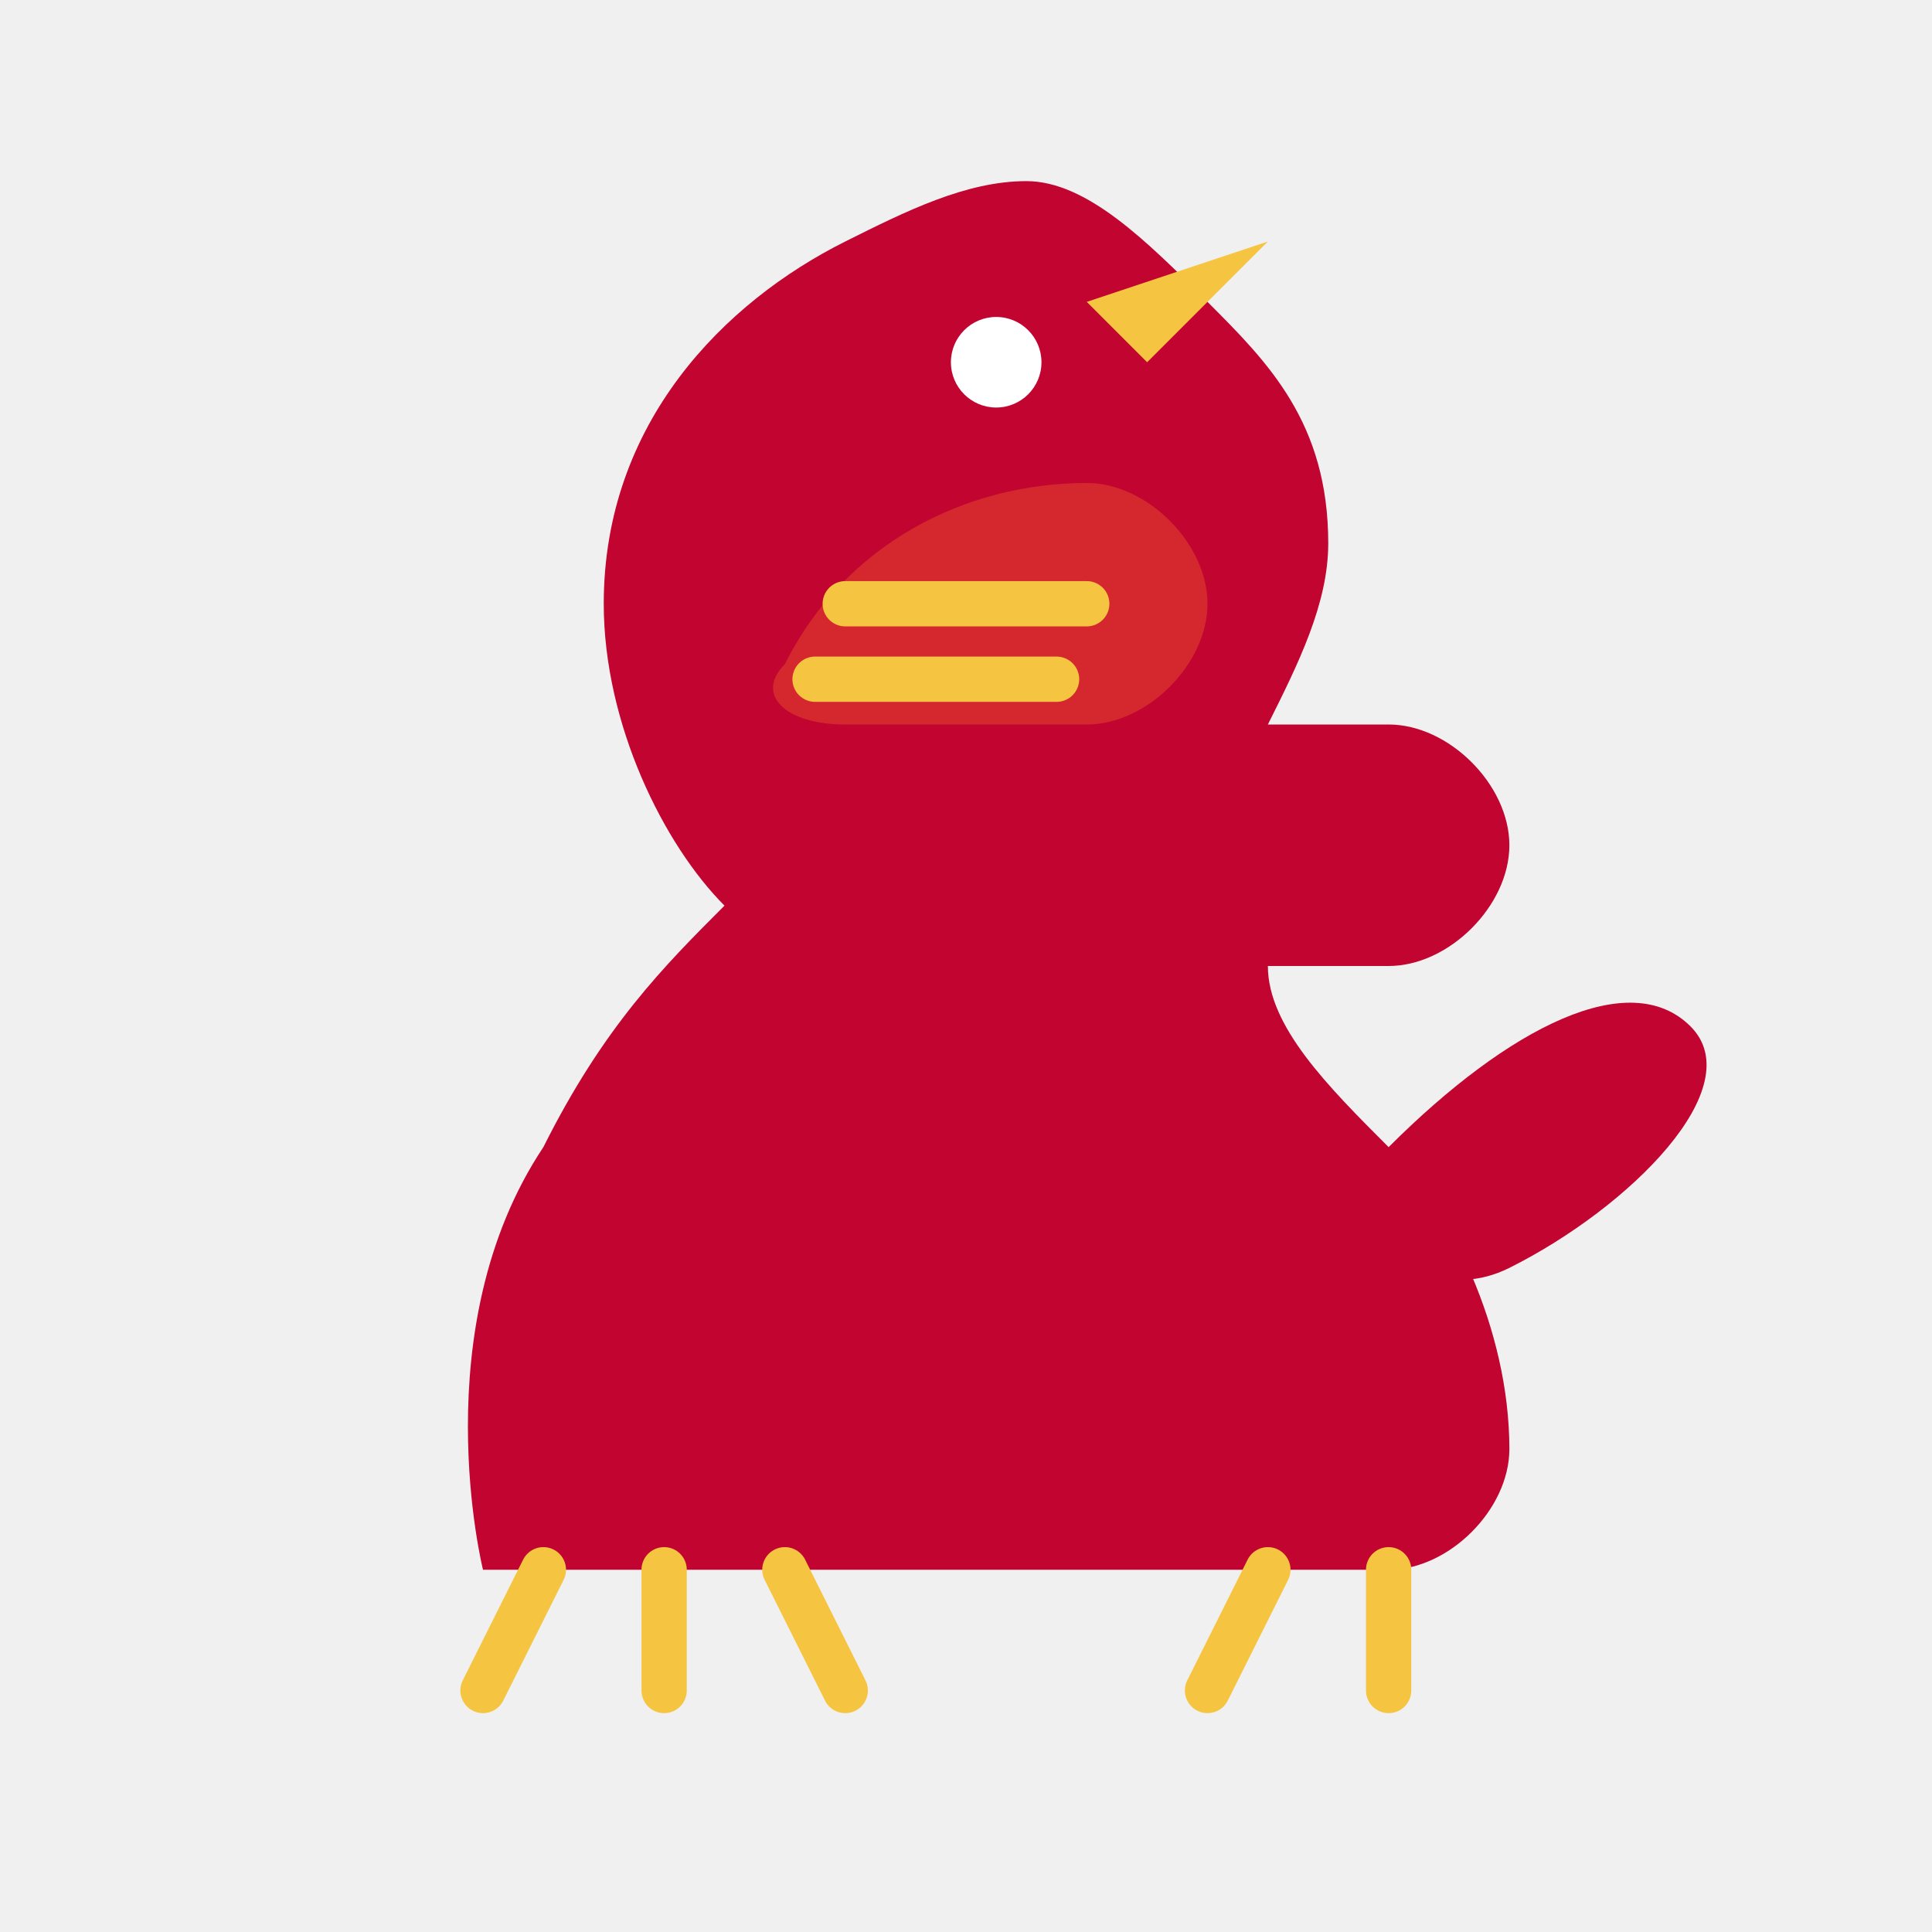
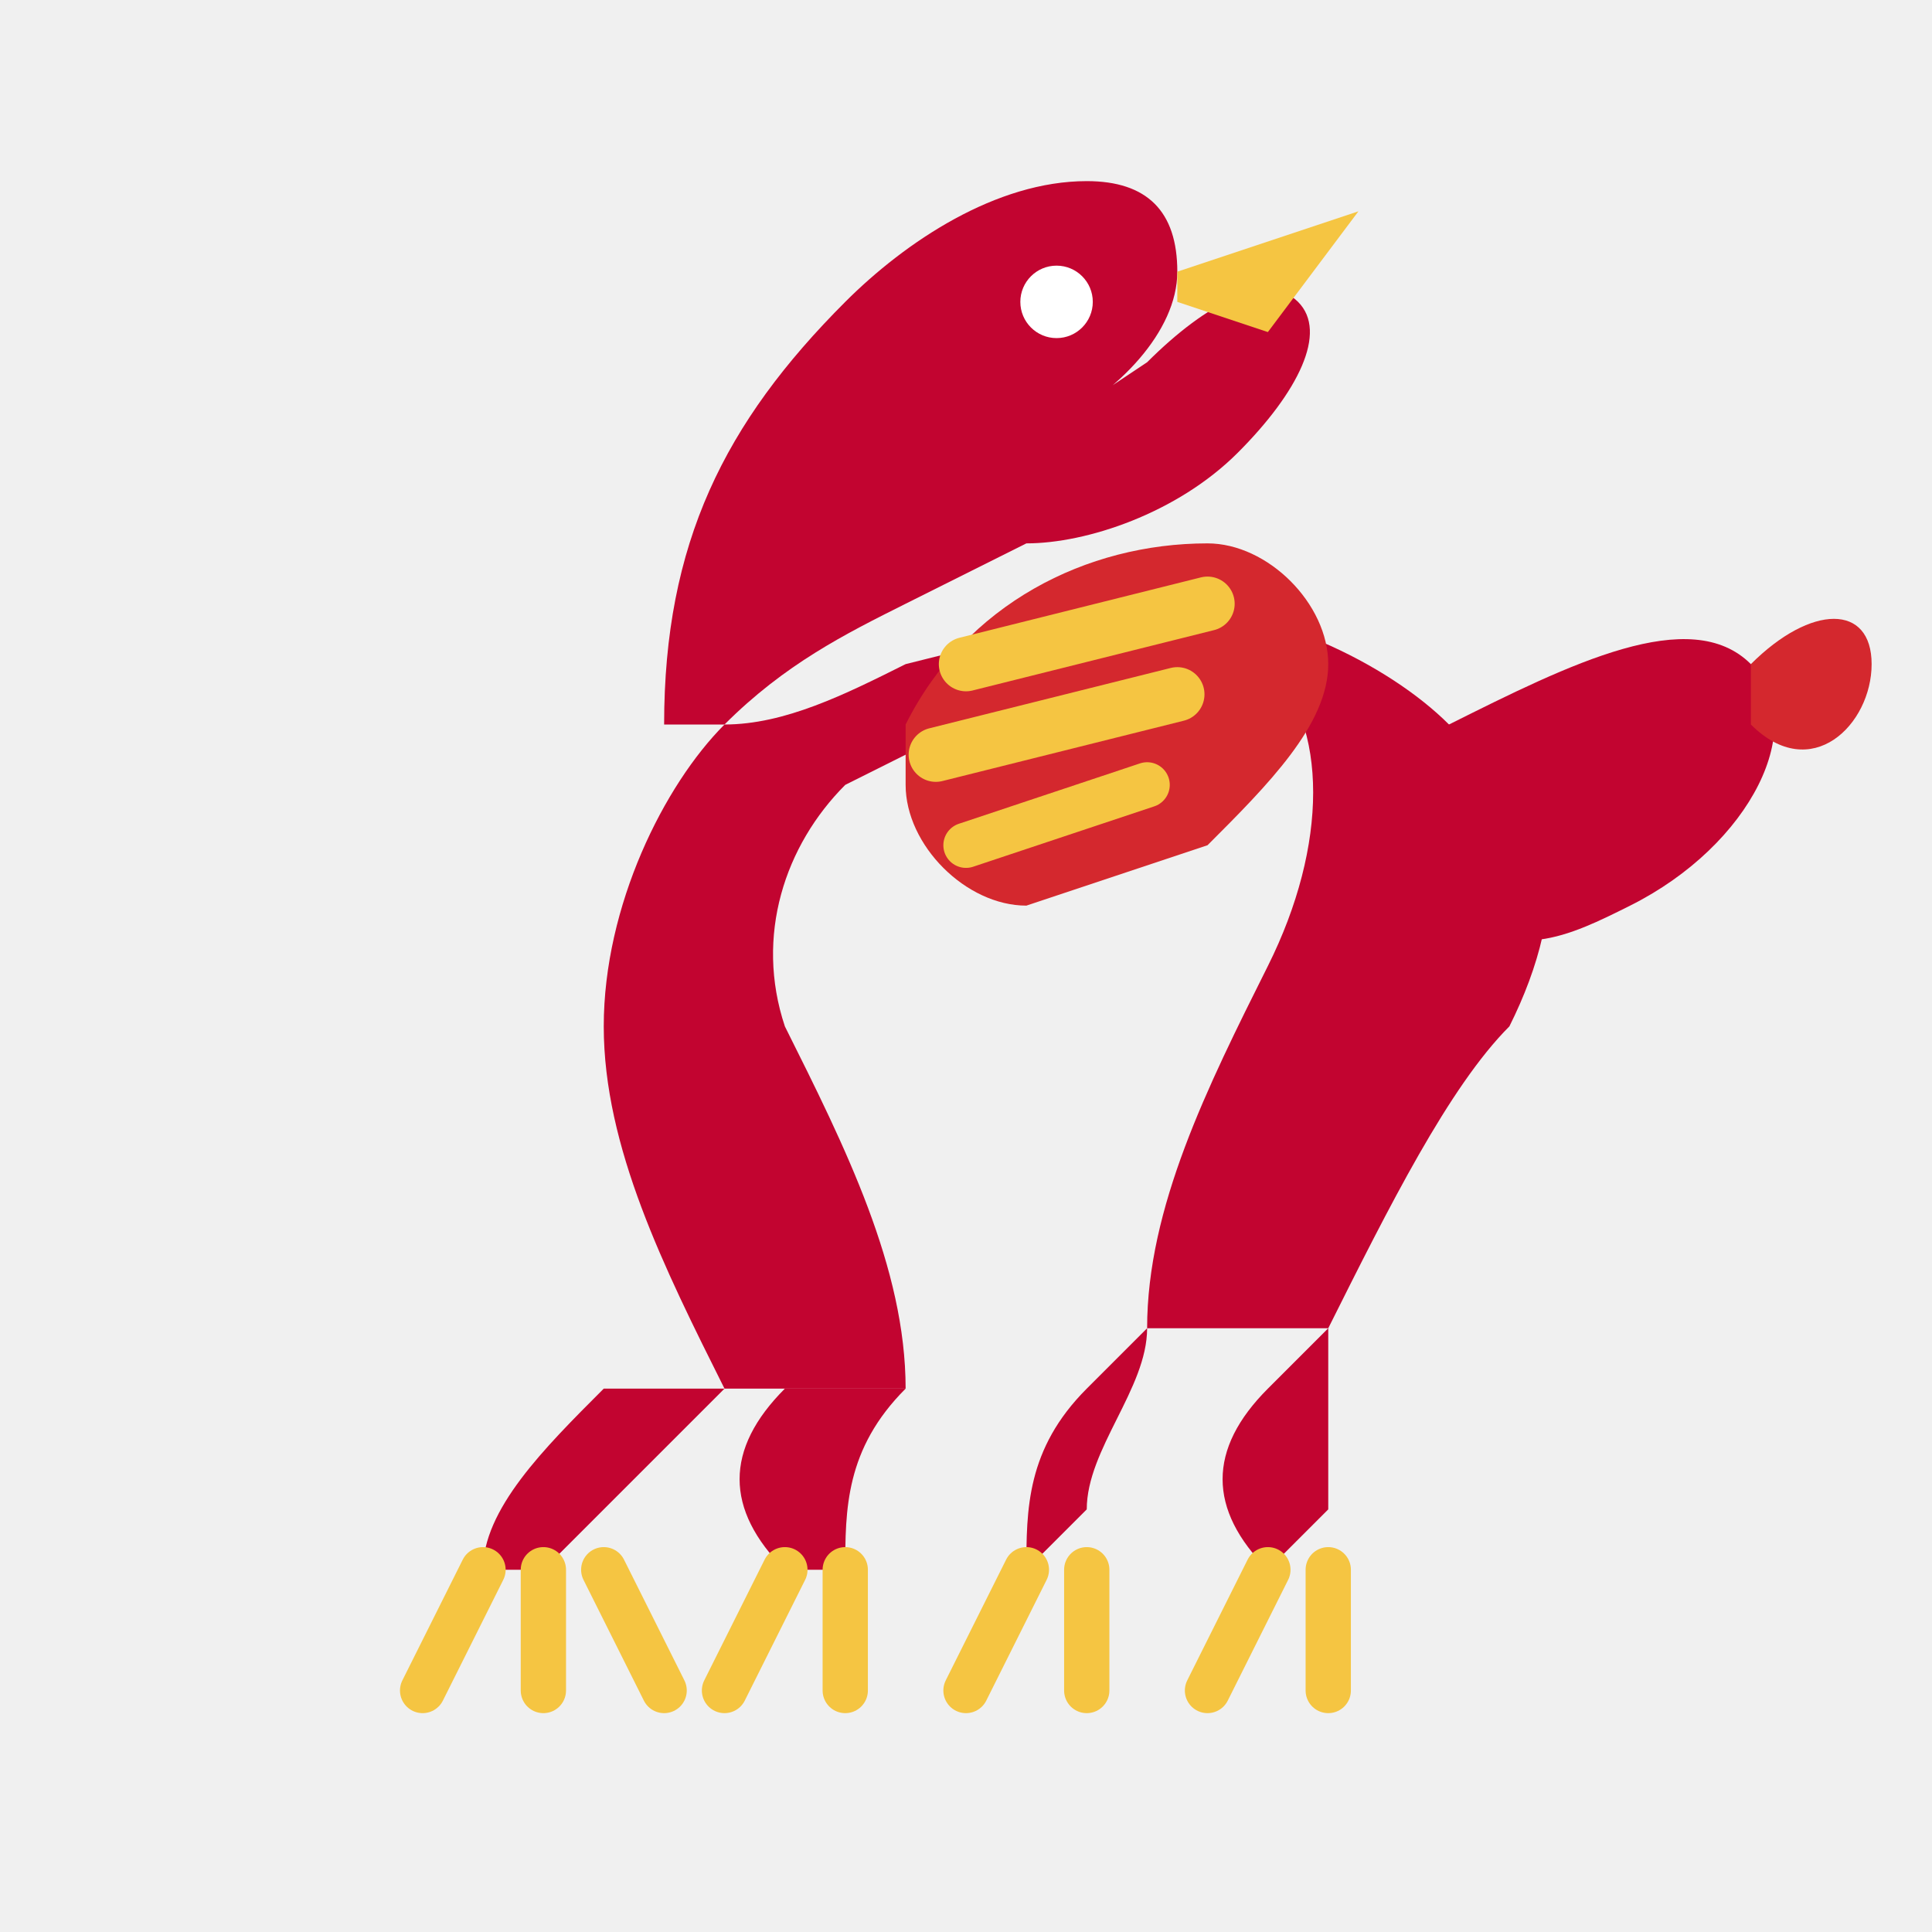
<svg xmlns="http://www.w3.org/2000/svg" viewBox="0 0 64 64" fill="none">
-   <path d="M16 52 C16 52 14 44 18 38 C20 34 22 32 24 30 C22 28 20 24 20 20 C20 14 24 10 28 8 C30 7 32 6 34 6 C36 6 38 8 40 10 C42 12 44 14 44 18 C44 20 43 22 42 24 L46 24 C48 24 50 26 50 28 C50 30 48 32 46 32 L42 32 C42 34 44 36 46 38 C48 40 50 44 50 48 C50 50 48 52 46 52 Z" fill="#C20430" />
-   <path d="M26 22 C28 18 32 16 36 16 C38 16 40 18 40 20 C40 22 38 24 36 24 L28 24 C26 24 25 23 26 22Z" fill="#D4282E" />
-   <path d="M28 20 L36 20" stroke="#F5C542" stroke-width="1.5" stroke-linecap="round" />
-   <path d="M27 22.5 L35 22.5" stroke="#F5C542" stroke-width="1.5" stroke-linecap="round" />
-   <circle cx="33" cy="12" r="1.5" fill="#FFFFFF" />
-   <path d="M36 10 L42 8 L38 12Z" fill="#F5C542" />
-   <path d="M18 52 L16 56 M22 52 L22 56 M26 52 L28 56" stroke="#F5C542" stroke-width="1.5" stroke-linecap="round" />
-   <path d="M42 52 L40 56 M46 52 L46 56" stroke="#F5C542" stroke-width="1.5" stroke-linecap="round" />
-   <path d="M46 38 C50 34 54 32 56 34 C58 36 54 40 50 42 C48 43 46 42 46 40Z" fill="#C20430" />
+   <path d="M22 24 C22 18 24 14 28 10 C30 8 33 6 36 6 C38 6 39 7 39 9 C39 11 37 13 35 14 L38 12 C40 10 42 9 43 10 C44 11 43 13 41 15 C39 17 36 18 34 18 L30 20 C28 21 26 22 24 24Z" fill="#C20430" />
+   <circle cx="35" cy="10" r="1.2" fill="#FFFFFF" />
+   <path d="M39 9 L45 7 L42 11 L39 10Z" fill="#F5C542" />
+   <path d="M24 24 C22 26 20 30 20 34 C20 38 22 42 24 46 L30 46 C30 42 28 38 26 34 C25 31 26 28 28 26 L36 22 C38 20 40 20 42 22 C44 24 44 28 42 32 C40 36 38 40 38 44 L44 44 C46 40 48 36 50 34 C52 30 52 26 48 24 C46 22 42 20 38 20 L30 22 C28 23 26 24 24 24Z" fill="#C20430" />
+   <path d="M30 24 C32 20 36 18 40 18 C42 18 44 20 44 22 C44 24 42 26 40 28 L34 30 C32 30 30 28 30 26Z" fill="#D4282E" />
+   <path d="M32 22 L40 20" stroke="#F5C542" stroke-width="1.8" stroke-linecap="round" />
+   <path d="M31 25 L39 23" stroke="#F5C542" stroke-width="1.8" stroke-linecap="round" />
+   <path d="M32 28 L38 26" stroke="#F5C542" stroke-width="1.5" stroke-linecap="round" />
+   <path d="M24 46 C22 48 20 50 18 52 L16 52 C16 50 18 48 20 46" fill="#C20430" />
+   <path d="M30 46 C28 48 28 50 28 52 L26 52 C24 50 24 48 26 46" fill="#C20430" />
+   <path d="M16 52 L14 56 M18 52 L18 56 M20 52 L22 56" stroke="#F5C542" stroke-width="1.5" stroke-linecap="round" />
+   <path d="M26 52 L24 56 M28 52 L28 56" stroke="#F5C542" stroke-width="1.5" stroke-linecap="round" />
+   <path d="M38 44 C38 46 36 48 36 50 L34 52 C34 50 34 48 36 46" fill="#C20430" />
+   <path d="M44 44 C44 46 44 48 44 50 L42 52 C40 50 40 48 42 46" fill="#C20430" />
+   <path d="M34 52 L32 56 M36 52 L36 56" stroke="#F5C542" stroke-width="1.5" stroke-linecap="round" />
+   <path d="M42 52 L40 56 M44 52 L44 56" stroke="#F5C542" stroke-width="1.5" stroke-linecap="round" />
+   <path d="M48 24 C52 22 56 20 58 22 C60 24 58 28 54 30 C52 31 50 32 48 30 C46 28 46 26 48 24Z" fill="#C20430" />
+   <path d="M58 22 C60 20 62 20 62 22 C62 24 60 26 58 24" fill="#D4282E" />
</svg>
